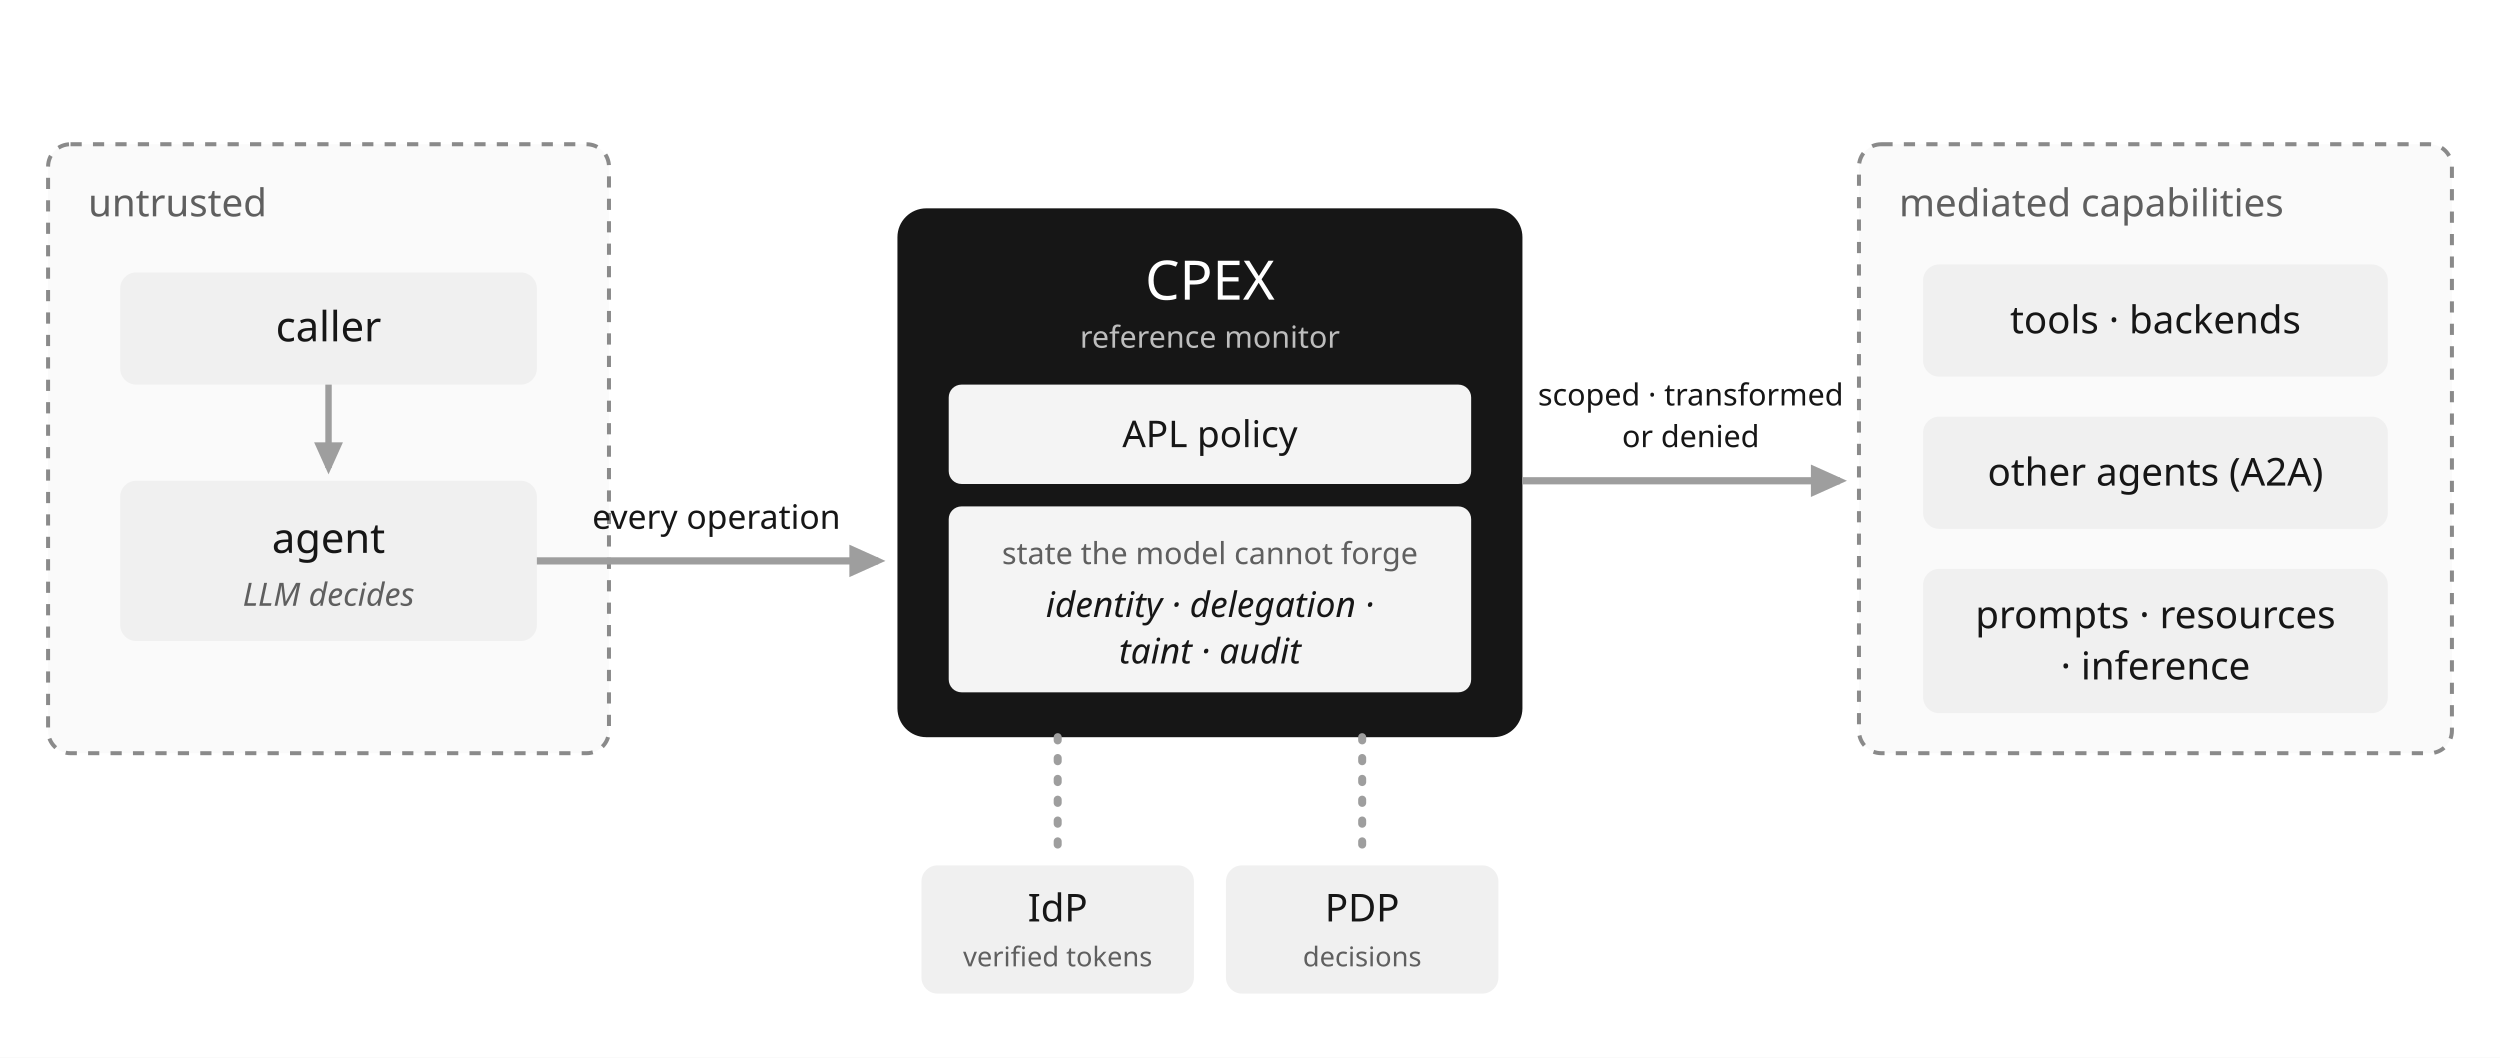
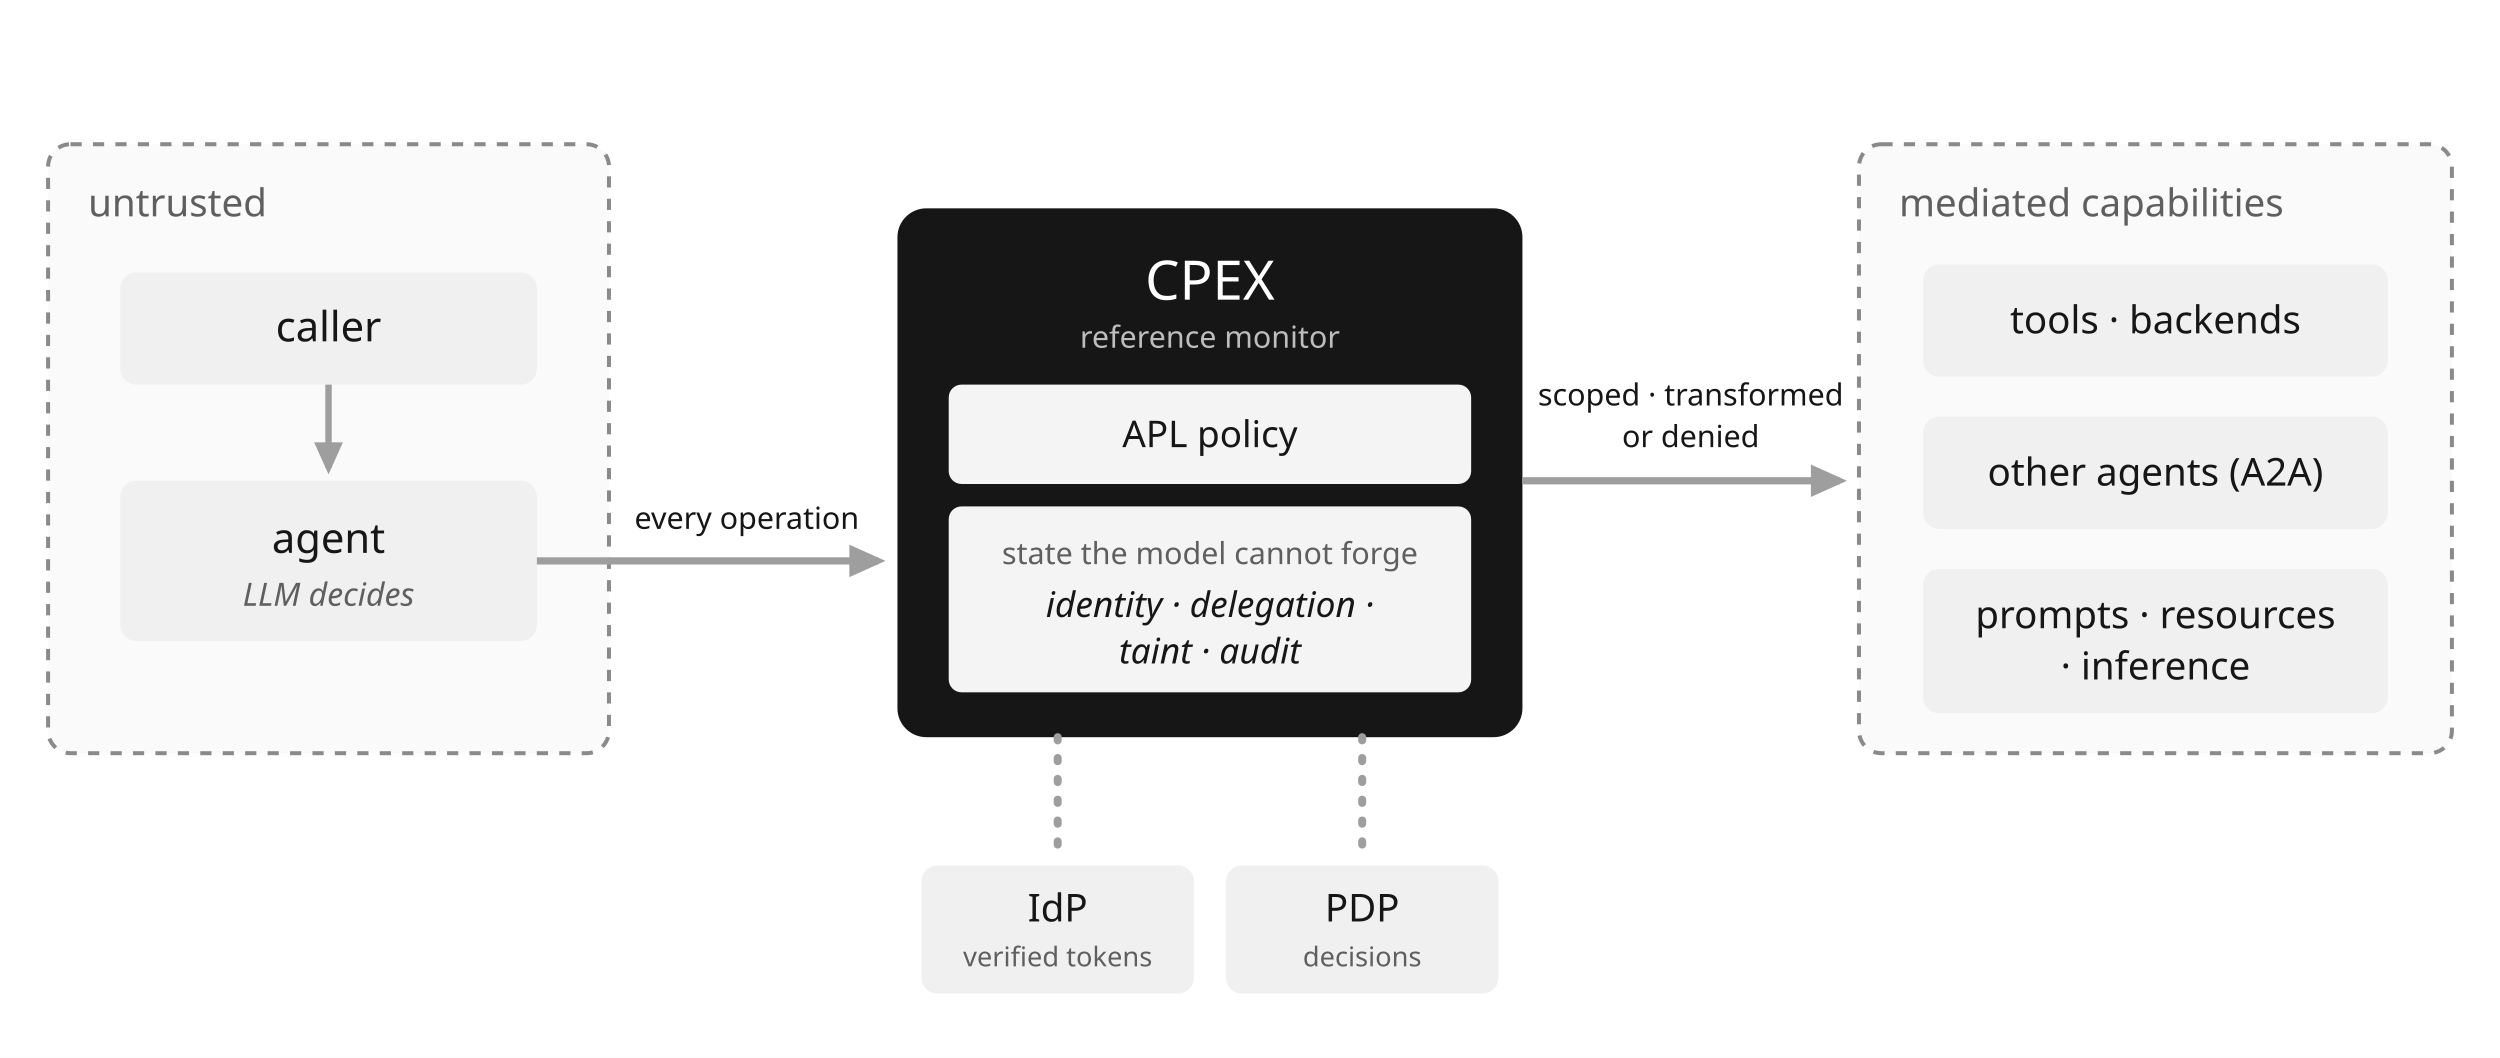
<svg xmlns="http://www.w3.org/2000/svg" viewBox="0 0 1560 660" font-family="IBM Plex Sans">
  <defs>
    <marker id="arrow" markerWidth="6" markerHeight="5" refX="4" refY="2.25" orient="auto">
      <path d="M0,0 L5,2.25 L0,4.5 z" fill="#9e9e9e" />
    </marker>
  </defs>
  <rect width="1560" height="660" fill="#ffffff" />
  <rect x="30" y="90" width="350" height="380" rx="14" fill="#fafafa" stroke="#8a8a8a" stroke-width="2.5" stroke-dasharray="7 7" />
  <text x="55" y="135" font-size="24" fill="#5f5f5f">untrusted</text>
  <rect x="75" y="170" width="260" height="70" rx="10" fill="#f0f0f0" />
  <text x="205" y="213" font-size="26" fill="#161616" text-anchor="middle">caller</text>
  <line x1="205" y1="240" x2="205" y2="292" stroke="#9e9e9e" stroke-width="4" marker-end="url(#arrow)" />
  <rect x="75" y="300" width="260" height="100" rx="10" fill="#f0f0f0" />
  <text x="205" y="345" font-size="26" fill="#161616" text-anchor="middle">agent</text>
  <text x="205" y="378" font-size="20" fill="#5f5f5f" text-anchor="middle" font-style="italic">LLM decides</text>
  <line x1="335" y1="350" x2="548" y2="350" stroke="#9e9e9e" stroke-width="4.5" marker-end="url(#arrow)" />
-   <text x="447" y="330" font-size="21" fill="#161616" text-anchor="middle">every operation</text>
+   <text x="466" y="330" font-size="19" fill="#161616" text-anchor="middle">every operation</text>
  <rect x="560" y="130" width="390" height="330" rx="18" fill="#161616" />
  <text x="755" y="187" font-size="34" fill="#ffffff" text-anchor="middle">CPEX</text>
  <text x="755" y="217" font-size="19" fill="#bdbdbd" text-anchor="middle">reference monitor</text>
  <rect x="592" y="240" width="326" height="62" rx="8" fill="#f4f4f4" />
  <text x="755" y="279" font-size="23" fill="#161616" text-anchor="middle">APL policy</text>
  <rect x="592" y="316" width="326" height="116" rx="8" fill="#f4f4f4" />
  <text x="755" y="352" font-size="19" fill="#5f5f5f" text-anchor="middle">state the model cannot forge</text>
  <text x="755" y="385" font-size="22" fill="#161616" text-anchor="middle" font-style="italic">identity · delegation ·</text>
  <text x="755" y="414" font-size="22" fill="#161616" text-anchor="middle" font-style="italic">taint · audit</text>
  <line x1="950" y1="300" x2="1148" y2="300" stroke="#9e9e9e" stroke-width="4.5" marker-end="url(#arrow)" />
  <text x="1055" y="253" font-size="19" fill="#161616" text-anchor="middle">scoped · transformed</text>
  <text x="1055" y="279" font-size="19" fill="#161616" text-anchor="middle">or denied</text>
  <rect x="1160" y="90" width="370" height="380" rx="14" fill="#fafafa" stroke="#8a8a8a" stroke-width="2.5" stroke-dasharray="7 7" />
  <text x="1185" y="135" font-size="24" fill="#5f5f5f">mediated capabilities</text>
  <rect x="1200" y="165" width="290" height="70" rx="10" fill="#f0f0f0" />
  <text x="1345" y="208" font-size="24" fill="#161616" text-anchor="middle">tools · backends</text>
  <rect x="1200" y="260" width="290" height="70" rx="10" fill="#f0f0f0" />
  <text x="1345" y="303" font-size="24" fill="#161616" text-anchor="middle">other agents (A2A)</text>
  <rect x="1200" y="355" width="290" height="90" rx="10" fill="#f0f0f0" />
  <text x="1345" y="392" font-size="24" fill="#161616" text-anchor="middle">prompts · resources</text>
  <text x="1345" y="424" font-size="24" fill="#161616" text-anchor="middle">· inference</text>
  <line x1="660" y1="460" x2="660" y2="535" stroke="#9e9e9e" stroke-width="5" stroke-dasharray="2 11" stroke-linecap="round" />
  <line x1="850" y1="460" x2="850" y2="535" stroke="#9e9e9e" stroke-width="5" stroke-dasharray="2 11" stroke-linecap="round" />
  <rect x="575" y="540" width="170" height="80" rx="10" fill="#f0f0f0" />
  <text x="660" y="575" font-size="24" fill="#161616" text-anchor="middle">IdP</text>
  <text x="660" y="603" font-size="17" fill="#5f5f5f" text-anchor="middle">verified tokens</text>
  <rect x="765" y="540" width="170" height="80" rx="10" fill="#f0f0f0" />
  <text x="850" y="575" font-size="24" fill="#161616" text-anchor="middle">PDP</text>
  <text x="850" y="603" font-size="17" fill="#5f5f5f" text-anchor="middle">decisions</text>
</svg>
